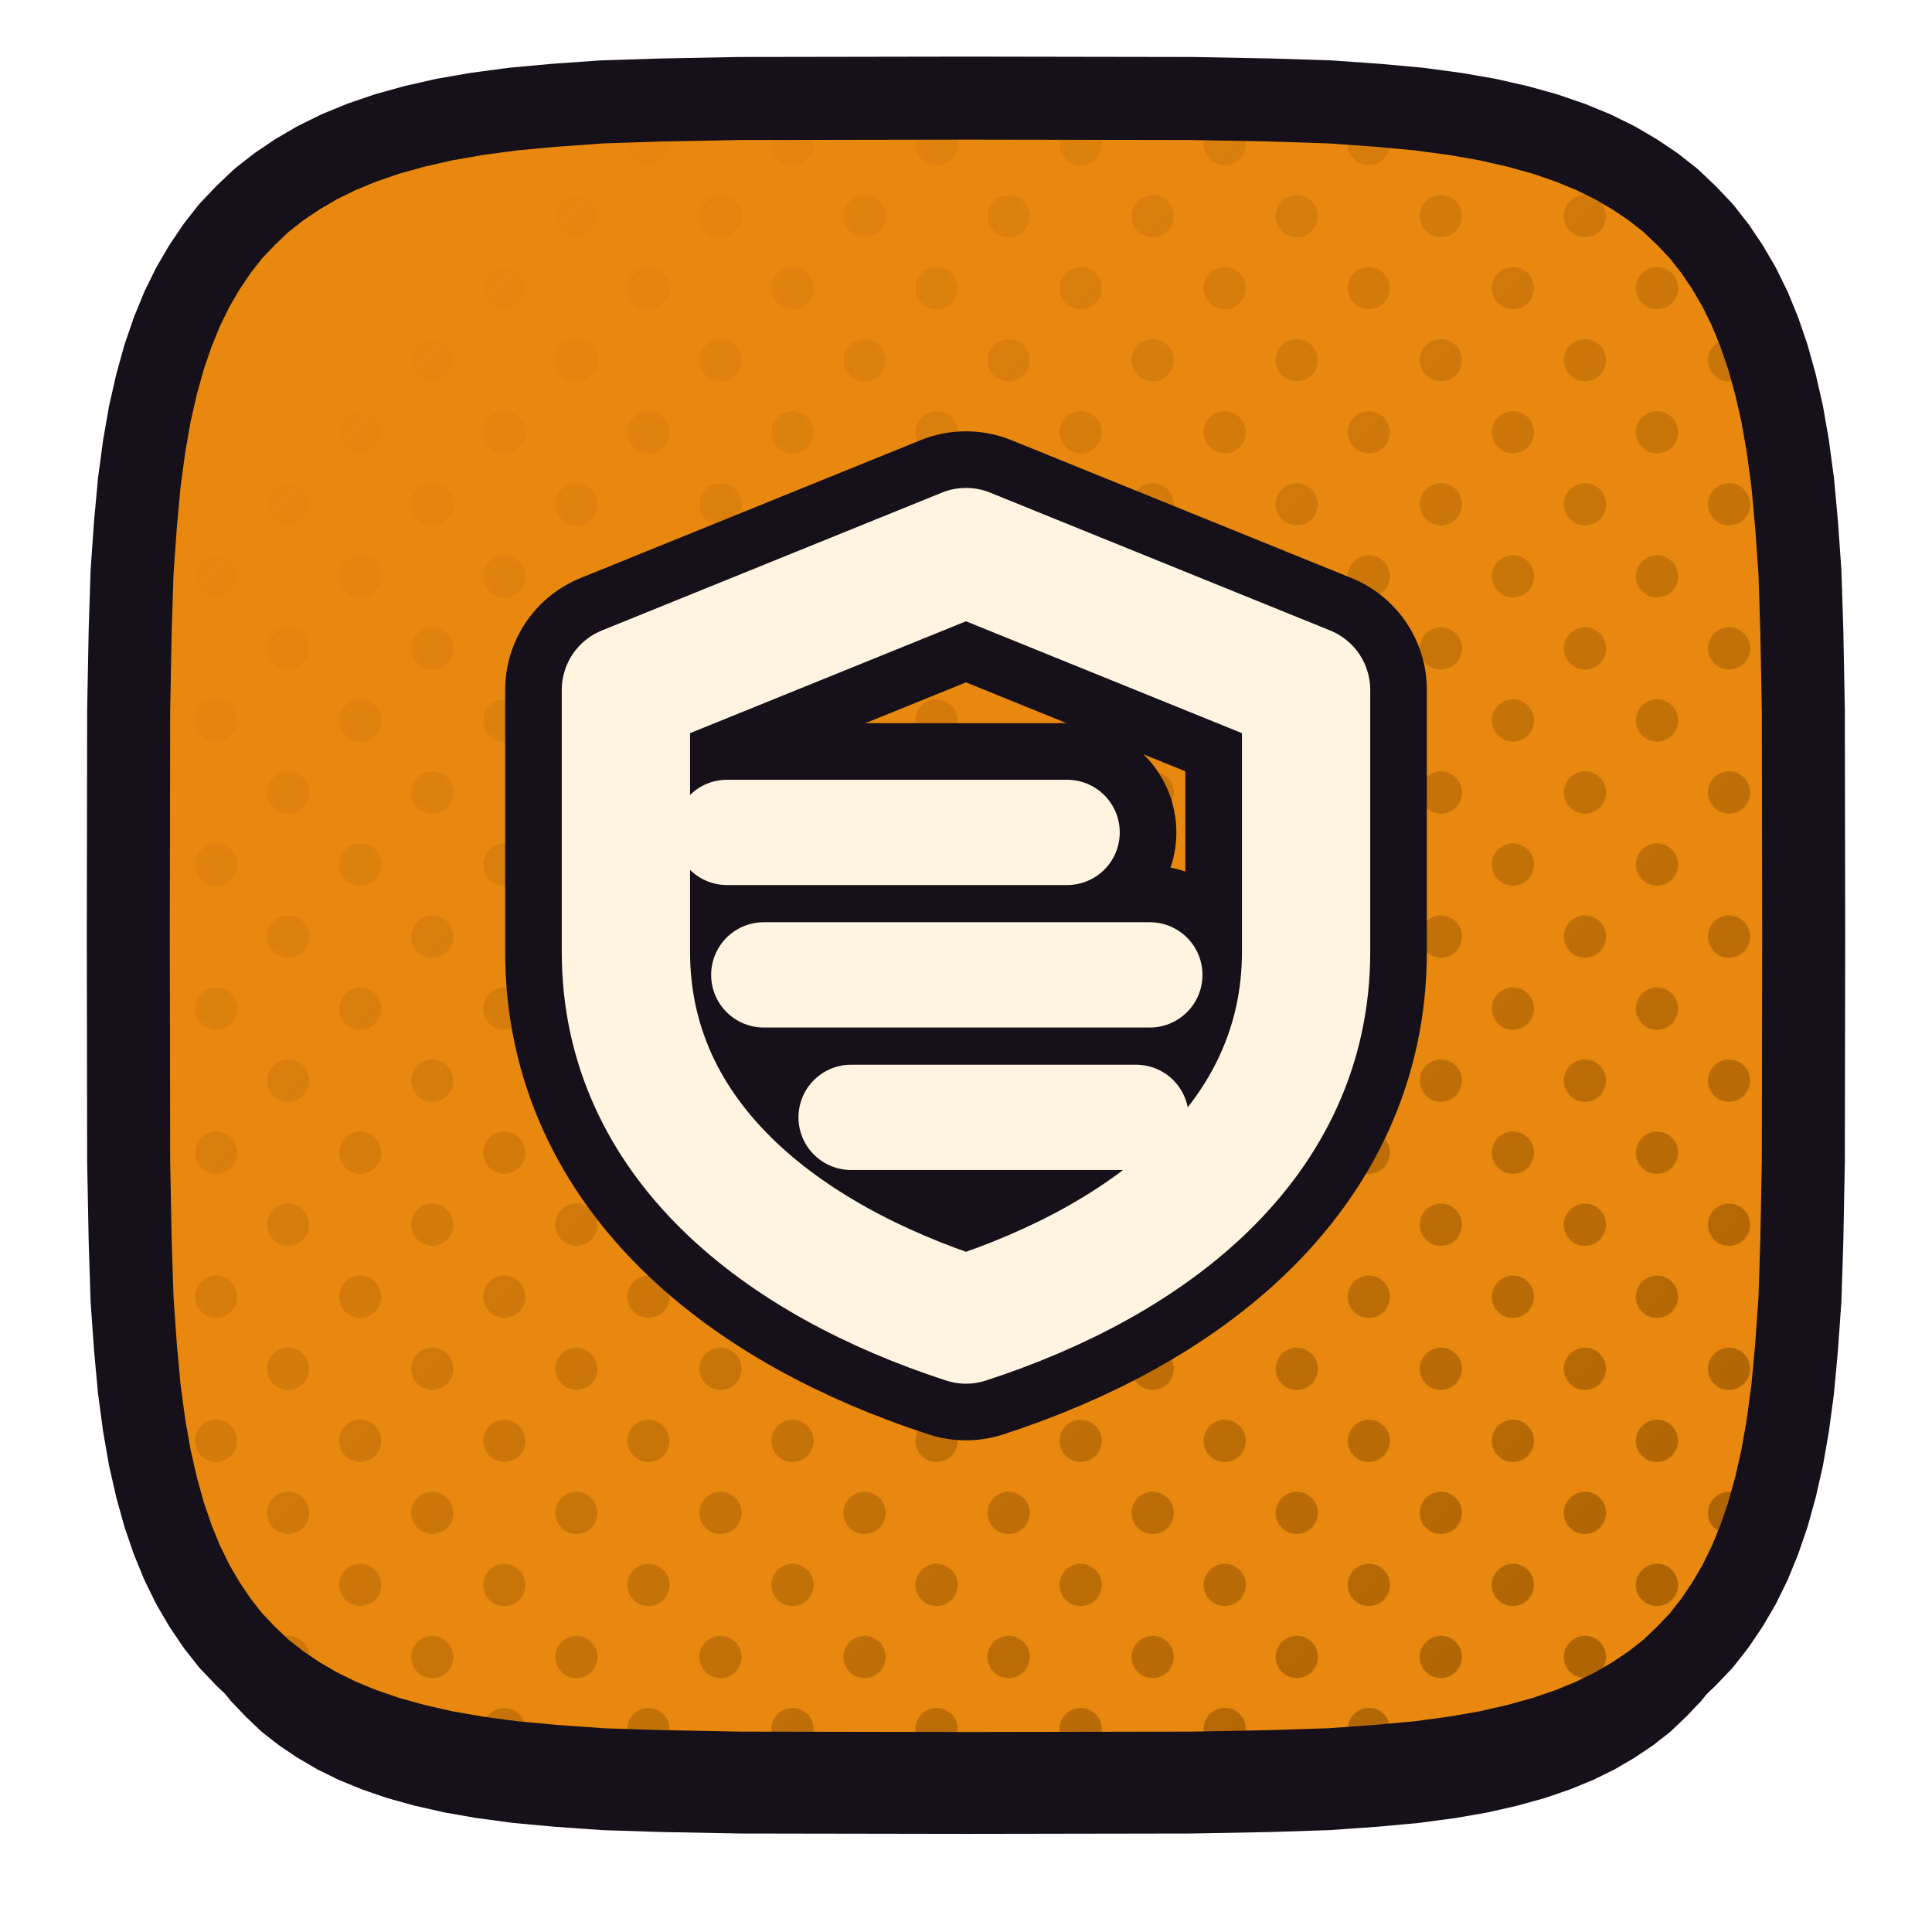
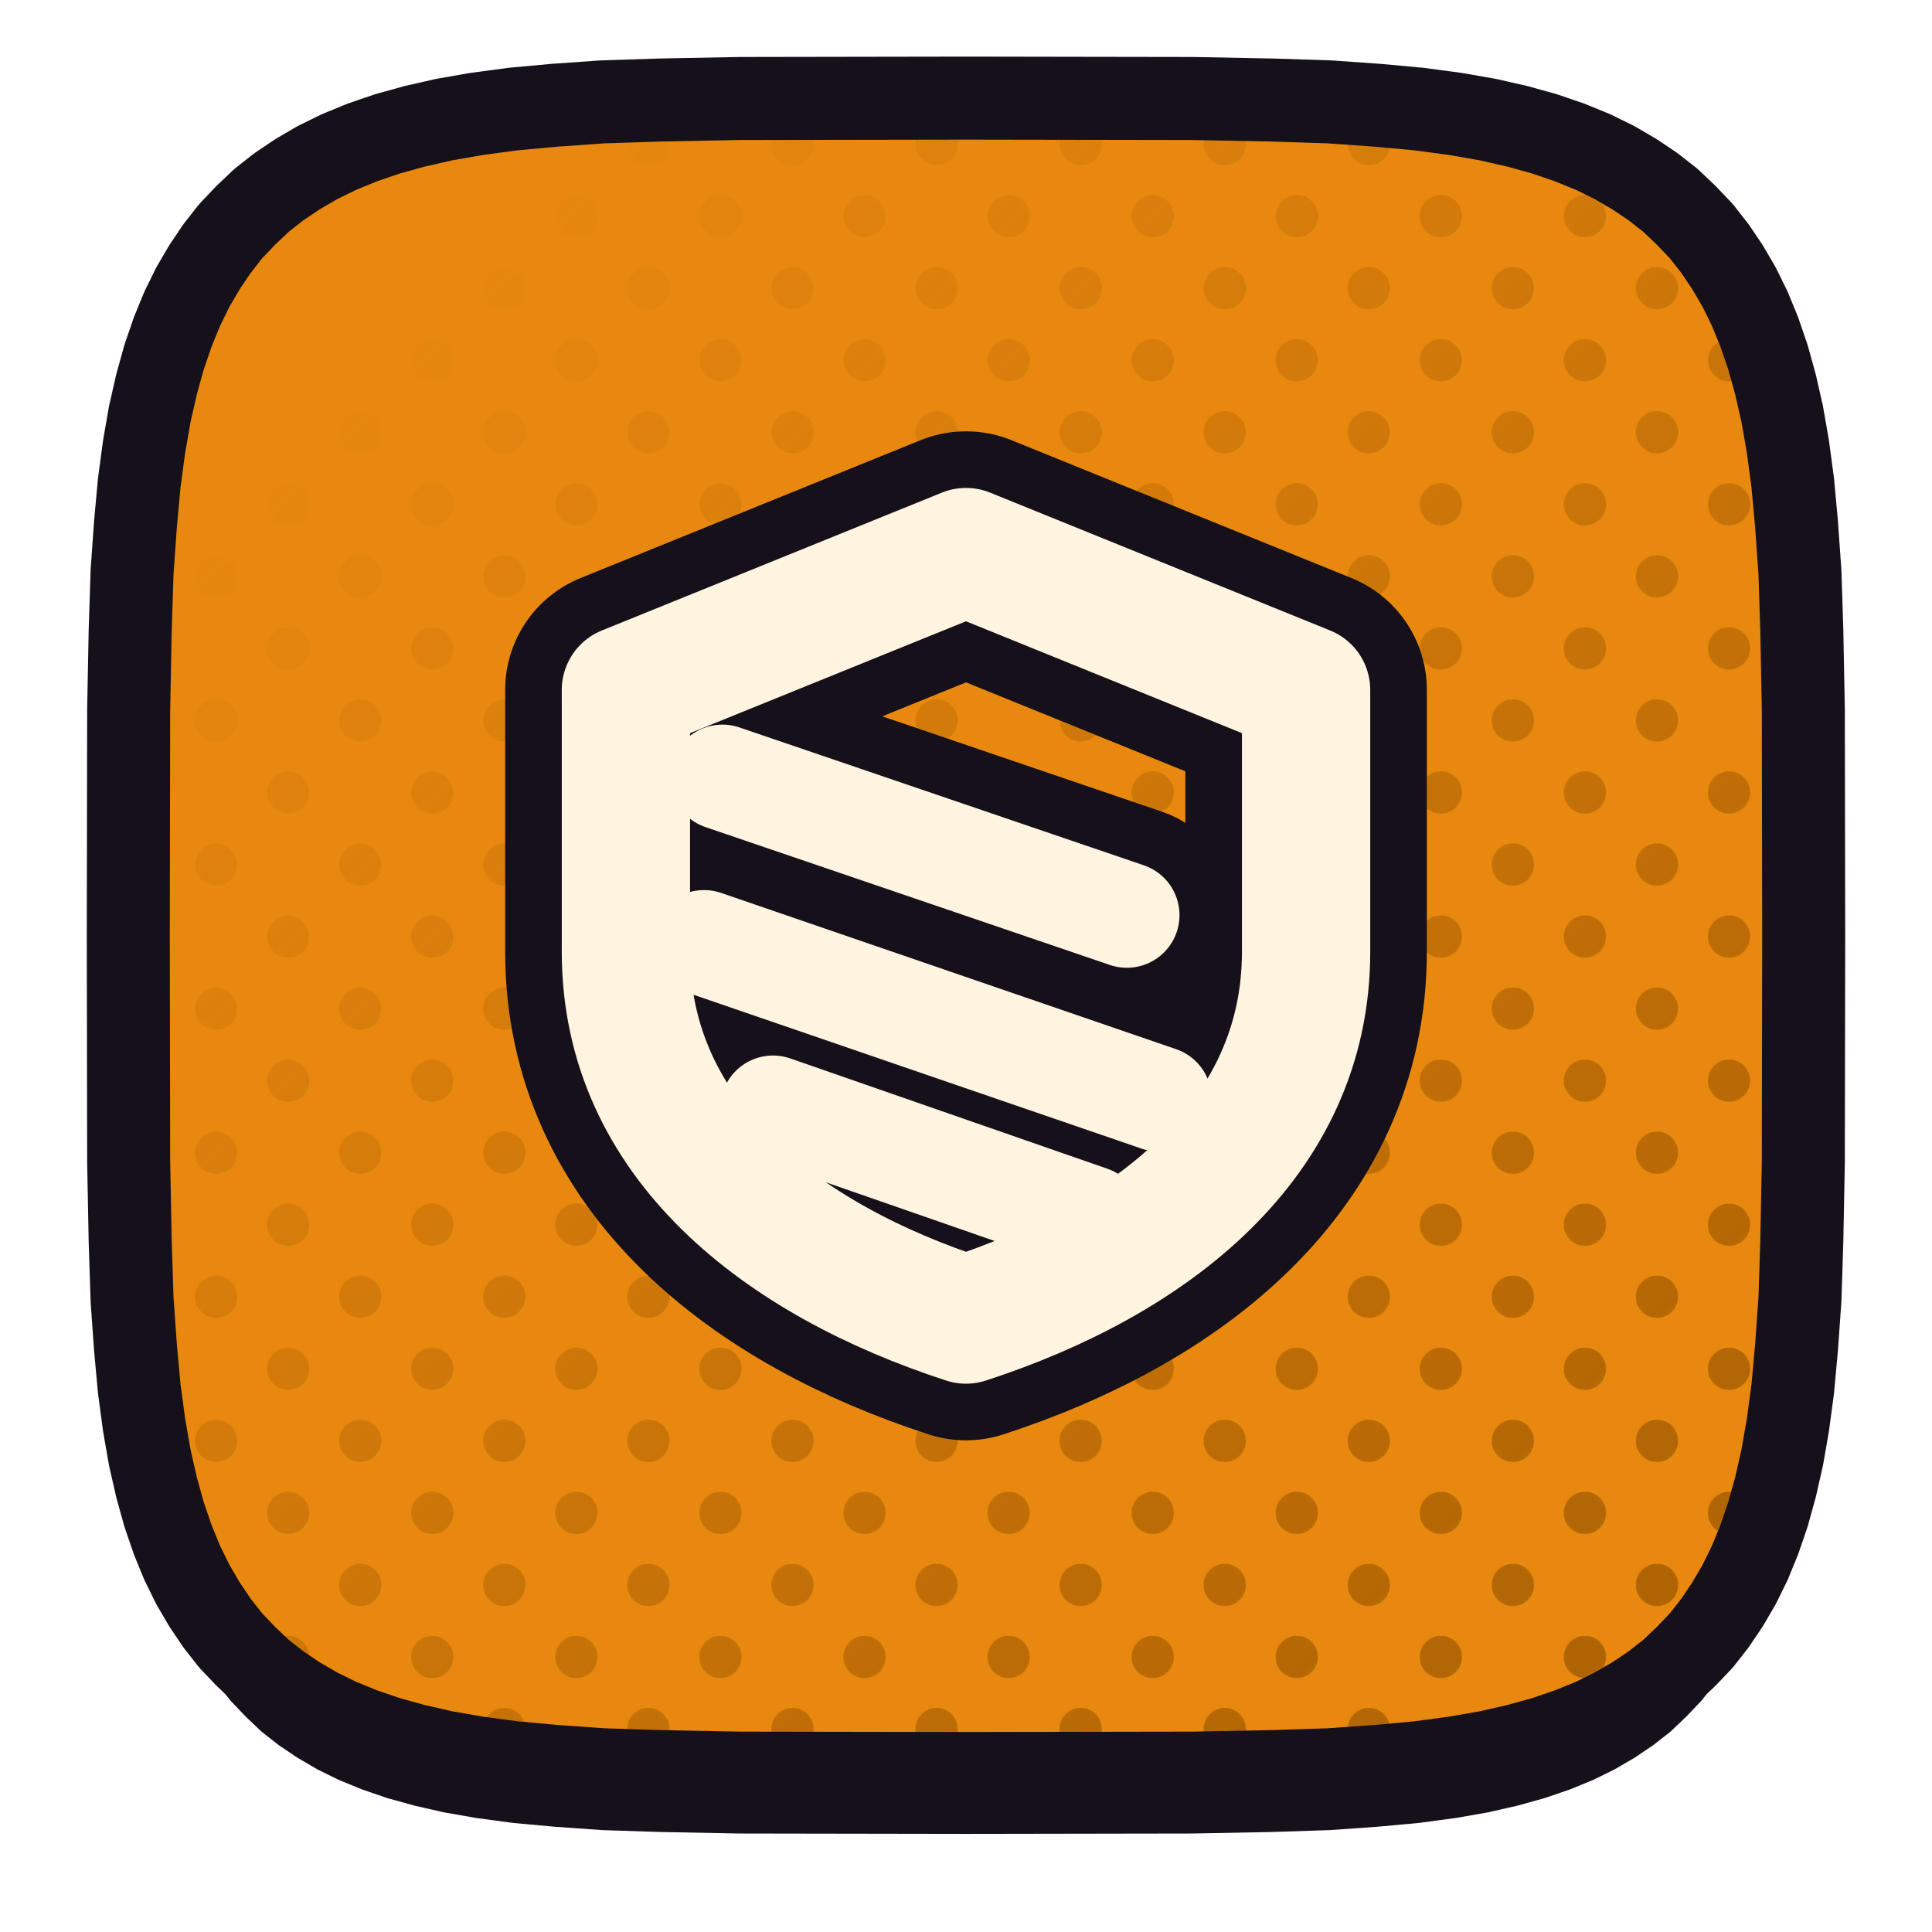
<svg xmlns="http://www.w3.org/2000/svg" xmlns:xlink="http://www.w3.org/1999/xlink" viewBox="0 0 512 512" width="512" height="512">
  <defs>
    <path id="fblokada" d="M 478.0,248.0 L 477.9,307.9 L 477.5,328.9 L 477.0,344.4 L 476.1,357.1 L 475.1,368.0 L 473.8,377.7 L 472.3,386.3 L 470.5,394.2 L 468.5,401.4 L 466.2,408.1 L 463.7,414.2 L 460.9,419.9 L 457.8,425.2 L 454.5,430.1 L 450.9,434.7 L 446.9,438.9 L 442.7,442.9 L 438.1,446.5 L 433.2,449.8 L 427.9,452.9 L 422.2,455.7 L 416.1,458.2 L 409.4,460.5 L 402.2,462.5 L 394.3,464.3 L 385.7,465.8 L 376.0,467.1 L 365.1,468.1 L 352.4,469.0 L 336.9,469.5 L 315.9,469.9 L 256.0,470.0 L 196.1,469.9 L 175.1,469.5 L 159.6,469.0 L 146.9,468.1 L 136.0,467.1 L 126.3,465.8 L 117.7,464.3 L 109.8,462.5 L 102.6,460.5 L 95.9,458.2 L 89.8,455.7 L 84.1,452.9 L 78.8,449.8 L 73.9,446.5 L 69.3,442.9 L 65.1,438.9 L 61.1,434.7 L 57.5,430.1 L 54.2,425.2 L 51.1,419.9 L 48.3,414.2 L 45.8,408.1 L 43.5,401.4 L 41.5,394.2 L 39.7,386.3 L 38.2,377.7 L 36.9,368.0 L 35.9,357.1 L 35.0,344.4 L 34.5,328.9 L 34.1,307.9 L 34.0,248.0 L 34.1,188.1 L 34.5,167.1 L 35.0,151.6 L 35.9,138.9 L 36.9,128.0 L 38.2,118.3 L 39.7,109.7 L 41.5,101.8 L 43.5,94.6 L 45.8,87.9 L 48.3,81.8 L 51.1,76.1 L 54.2,70.8 L 57.5,65.9 L 61.1,61.3 L 65.1,57.1 L 69.3,53.1 L 73.9,49.5 L 78.8,46.2 L 84.1,43.1 L 89.8,40.3 L 95.9,37.8 L 102.6,35.5 L 109.8,33.5 L 117.7,31.7 L 126.3,30.2 L 136.0,28.9 L 146.9,27.9 L 159.6,27.0 L 175.1,26.5 L 196.1,26.1 L 256.0,26.0 L 315.9,26.1 L 336.9,26.5 L 352.4,27.0 L 365.1,27.9 L 376.0,28.9 L 385.7,30.2 L 394.3,31.7 L 402.2,33.5 L 409.4,35.5 L 416.1,37.8 L 422.2,40.3 L 427.9,43.1 L 433.2,46.2 L 438.1,49.5 L 442.7,53.1 L 446.9,57.1 L 450.9,61.3 L 454.5,65.9 L 457.8,70.8 L 460.9,76.1 L 463.7,81.8 L 466.2,87.9 L 468.5,94.6 L 470.5,101.8 L 472.3,109.7 L 473.8,118.3 L 475.1,128.0 L 476.1,138.9 L 477.0,151.6 L 477.5,167.1 L 477.9,188.1 Z" />
    <clipPath id="cpblokada">
      <use href="#fblokada" xlink:href="#fblokada" />
    </clipPath>
    <pattern id="htblokada" width="27.0" height="27.0" patternUnits="userSpaceOnUse" patternTransform="rotate(45)">
      <circle cx="13.50" cy="13.50" r="5.6" fill="#A25B01" />
    </pattern>
    <linearGradient id="hgblokada" x1="0" y1="0" x2="1" y2="1">
      <stop offset="0.18" stop-color="#000000" />
      <stop offset="0.62" stop-color="#8A8A8A" />
      <stop offset="1" stop-color="#FFFFFF" />
    </linearGradient>
    <mask id="hmblokada">
      <rect x="0" y="0" width="512" height="512" fill="url(#hgblokada)" />
    </mask>
  </defs>
  <use href="#fblokada" xlink:href="#fblokada" fill="#151019" transform="translate(0,16)" />
  <use href="#fblokada" xlink:href="#fblokada" fill="#E8880F" />
  <g clip-path="url(#cpblokada)">
    <rect width="512" height="512" fill="url(#htblokada)" mask="url(#hmblokada)" />
  </g>
  <use href="#fblokada" xlink:href="#fblokada" fill="none" stroke="#151019" stroke-width="22" stroke-linejoin="round" />
  <g transform="translate(256.0,248.0)">
    <g transform="scale(0.60896) translate(-256.00,-255.00)">
      <path d="M 256 88 L 404 148 L 404 262 C 404 344 336 396 256 422 C 176 396 108 344 108 262 L 108 148 Z" fill="none" stroke="#151019" stroke-width="105.10" stroke-linecap="round" stroke-linejoin="round" />
-       <path d="M 152 210 L 300 210" fill="none" stroke="#151019" stroke-width="95.08" stroke-linecap="round" stroke-linejoin="round" />
-       <path d="M 168 272 L 336 272" fill="none" stroke="#151019" stroke-width="95.08" stroke-linecap="round" stroke-linejoin="round" />
-       <path d="M 206 334 L 330 334" fill="none" stroke="#151019" stroke-width="95.08" stroke-linecap="round" stroke-linejoin="round" />
+       <path d="M 150 186 L 326 246" fill="none" stroke="#151019" stroke-width="95.08" stroke-linecap="round" stroke-linejoin="round" />
+       <path d="M 142 258 L 340 326" fill="none" stroke="#151019" stroke-width="95.08" stroke-linecap="round" stroke-linejoin="round" />
+       <path d="M 172 330 L 310 378" fill="none" stroke="#151019" stroke-width="95.08" stroke-linecap="round" stroke-linejoin="round" />
      <path d="M 256 88 L 404 148 L 404 262 C 404 344 336 396 256 422 C 176 396 108 344 108 262 L 108 148 Z" fill="none" stroke="#FFF4E0" stroke-width="55.83" stroke-linecap="round" stroke-linejoin="round" />
-       <path d="M 152 210 L 300 210" fill="none" stroke="#FFF4E0" stroke-width="45.82" stroke-linecap="round" stroke-linejoin="round" />
-       <path d="M 168 272 L 336 272" fill="none" stroke="#FFF4E0" stroke-width="45.82" stroke-linecap="round" stroke-linejoin="round" />
-       <path d="M 206 334 L 330 334" fill="none" stroke="#FFF4E0" stroke-width="45.82" stroke-linecap="round" stroke-linejoin="round" />
+       <path d="M 150 186 L 326 246" fill="none" stroke="#FFF4E0" stroke-width="45.82" stroke-linecap="round" stroke-linejoin="round" />
+       <path d="M 142 258 L 340 326" fill="none" stroke="#FFF4E0" stroke-width="45.82" stroke-linecap="round" stroke-linejoin="round" />
+       <path d="M 172 330 L 310 378" fill="none" stroke="#FFF4E0" stroke-width="45.82" stroke-linecap="round" stroke-linejoin="round" />
    </g>
  </g>
</svg>
